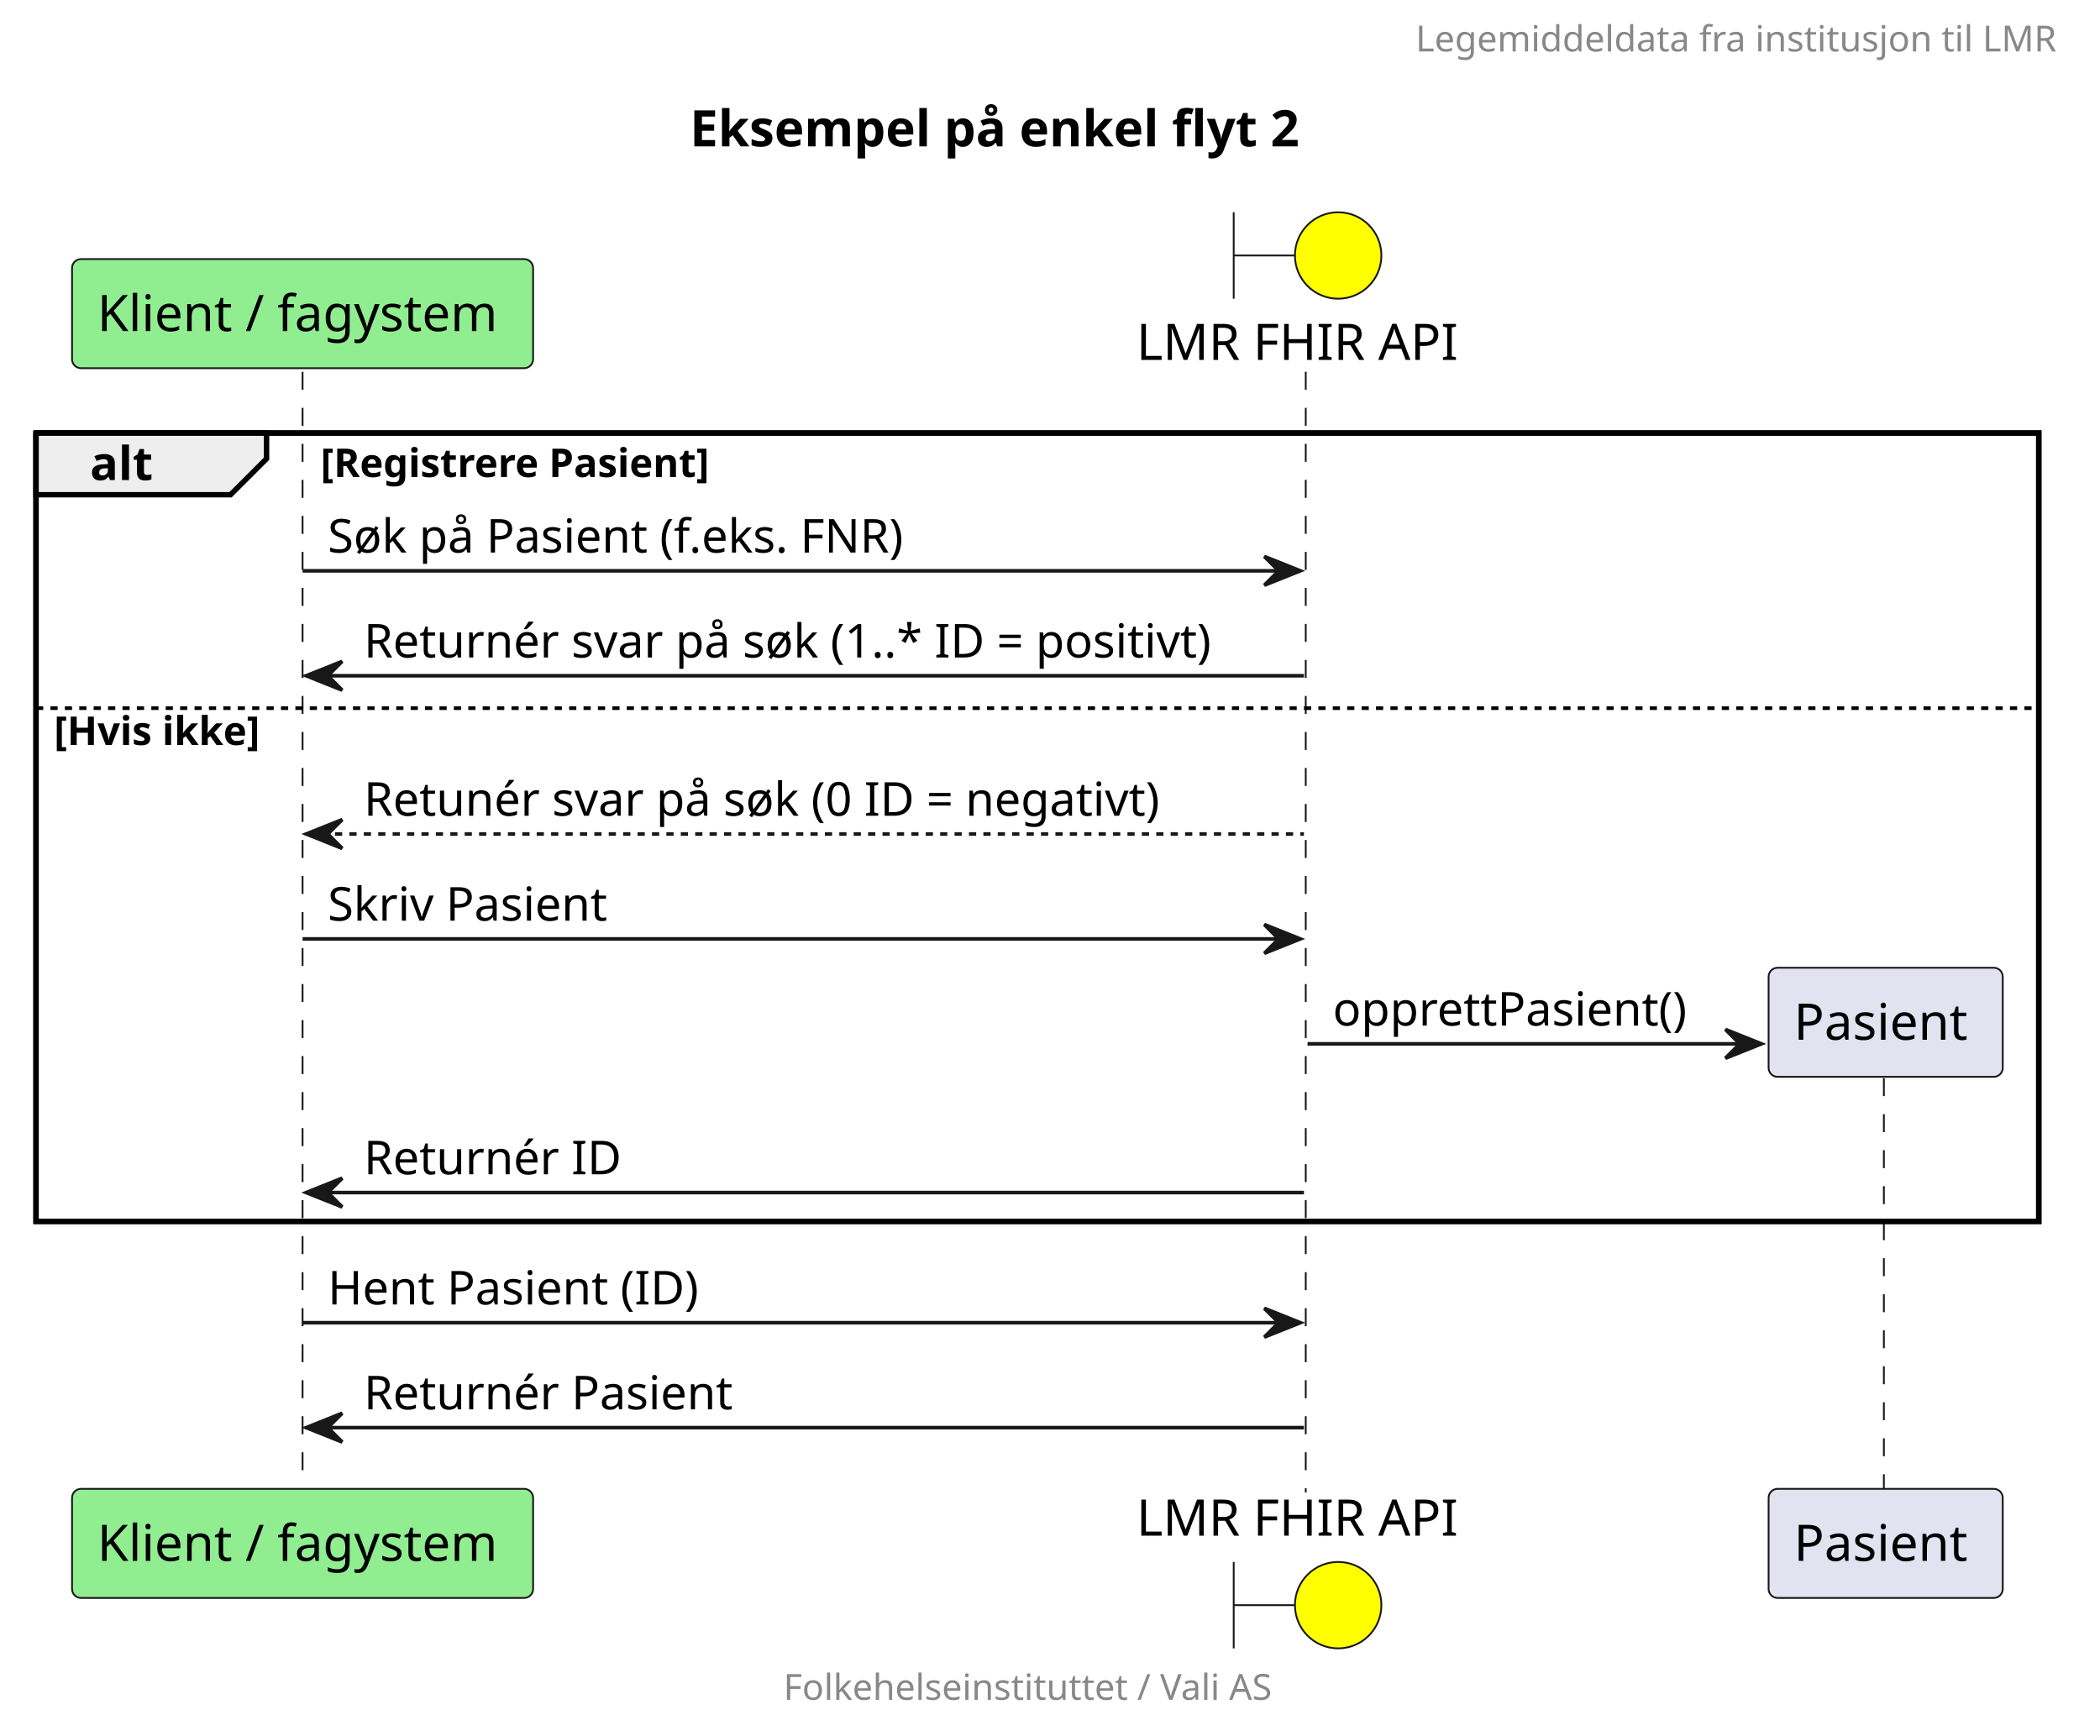
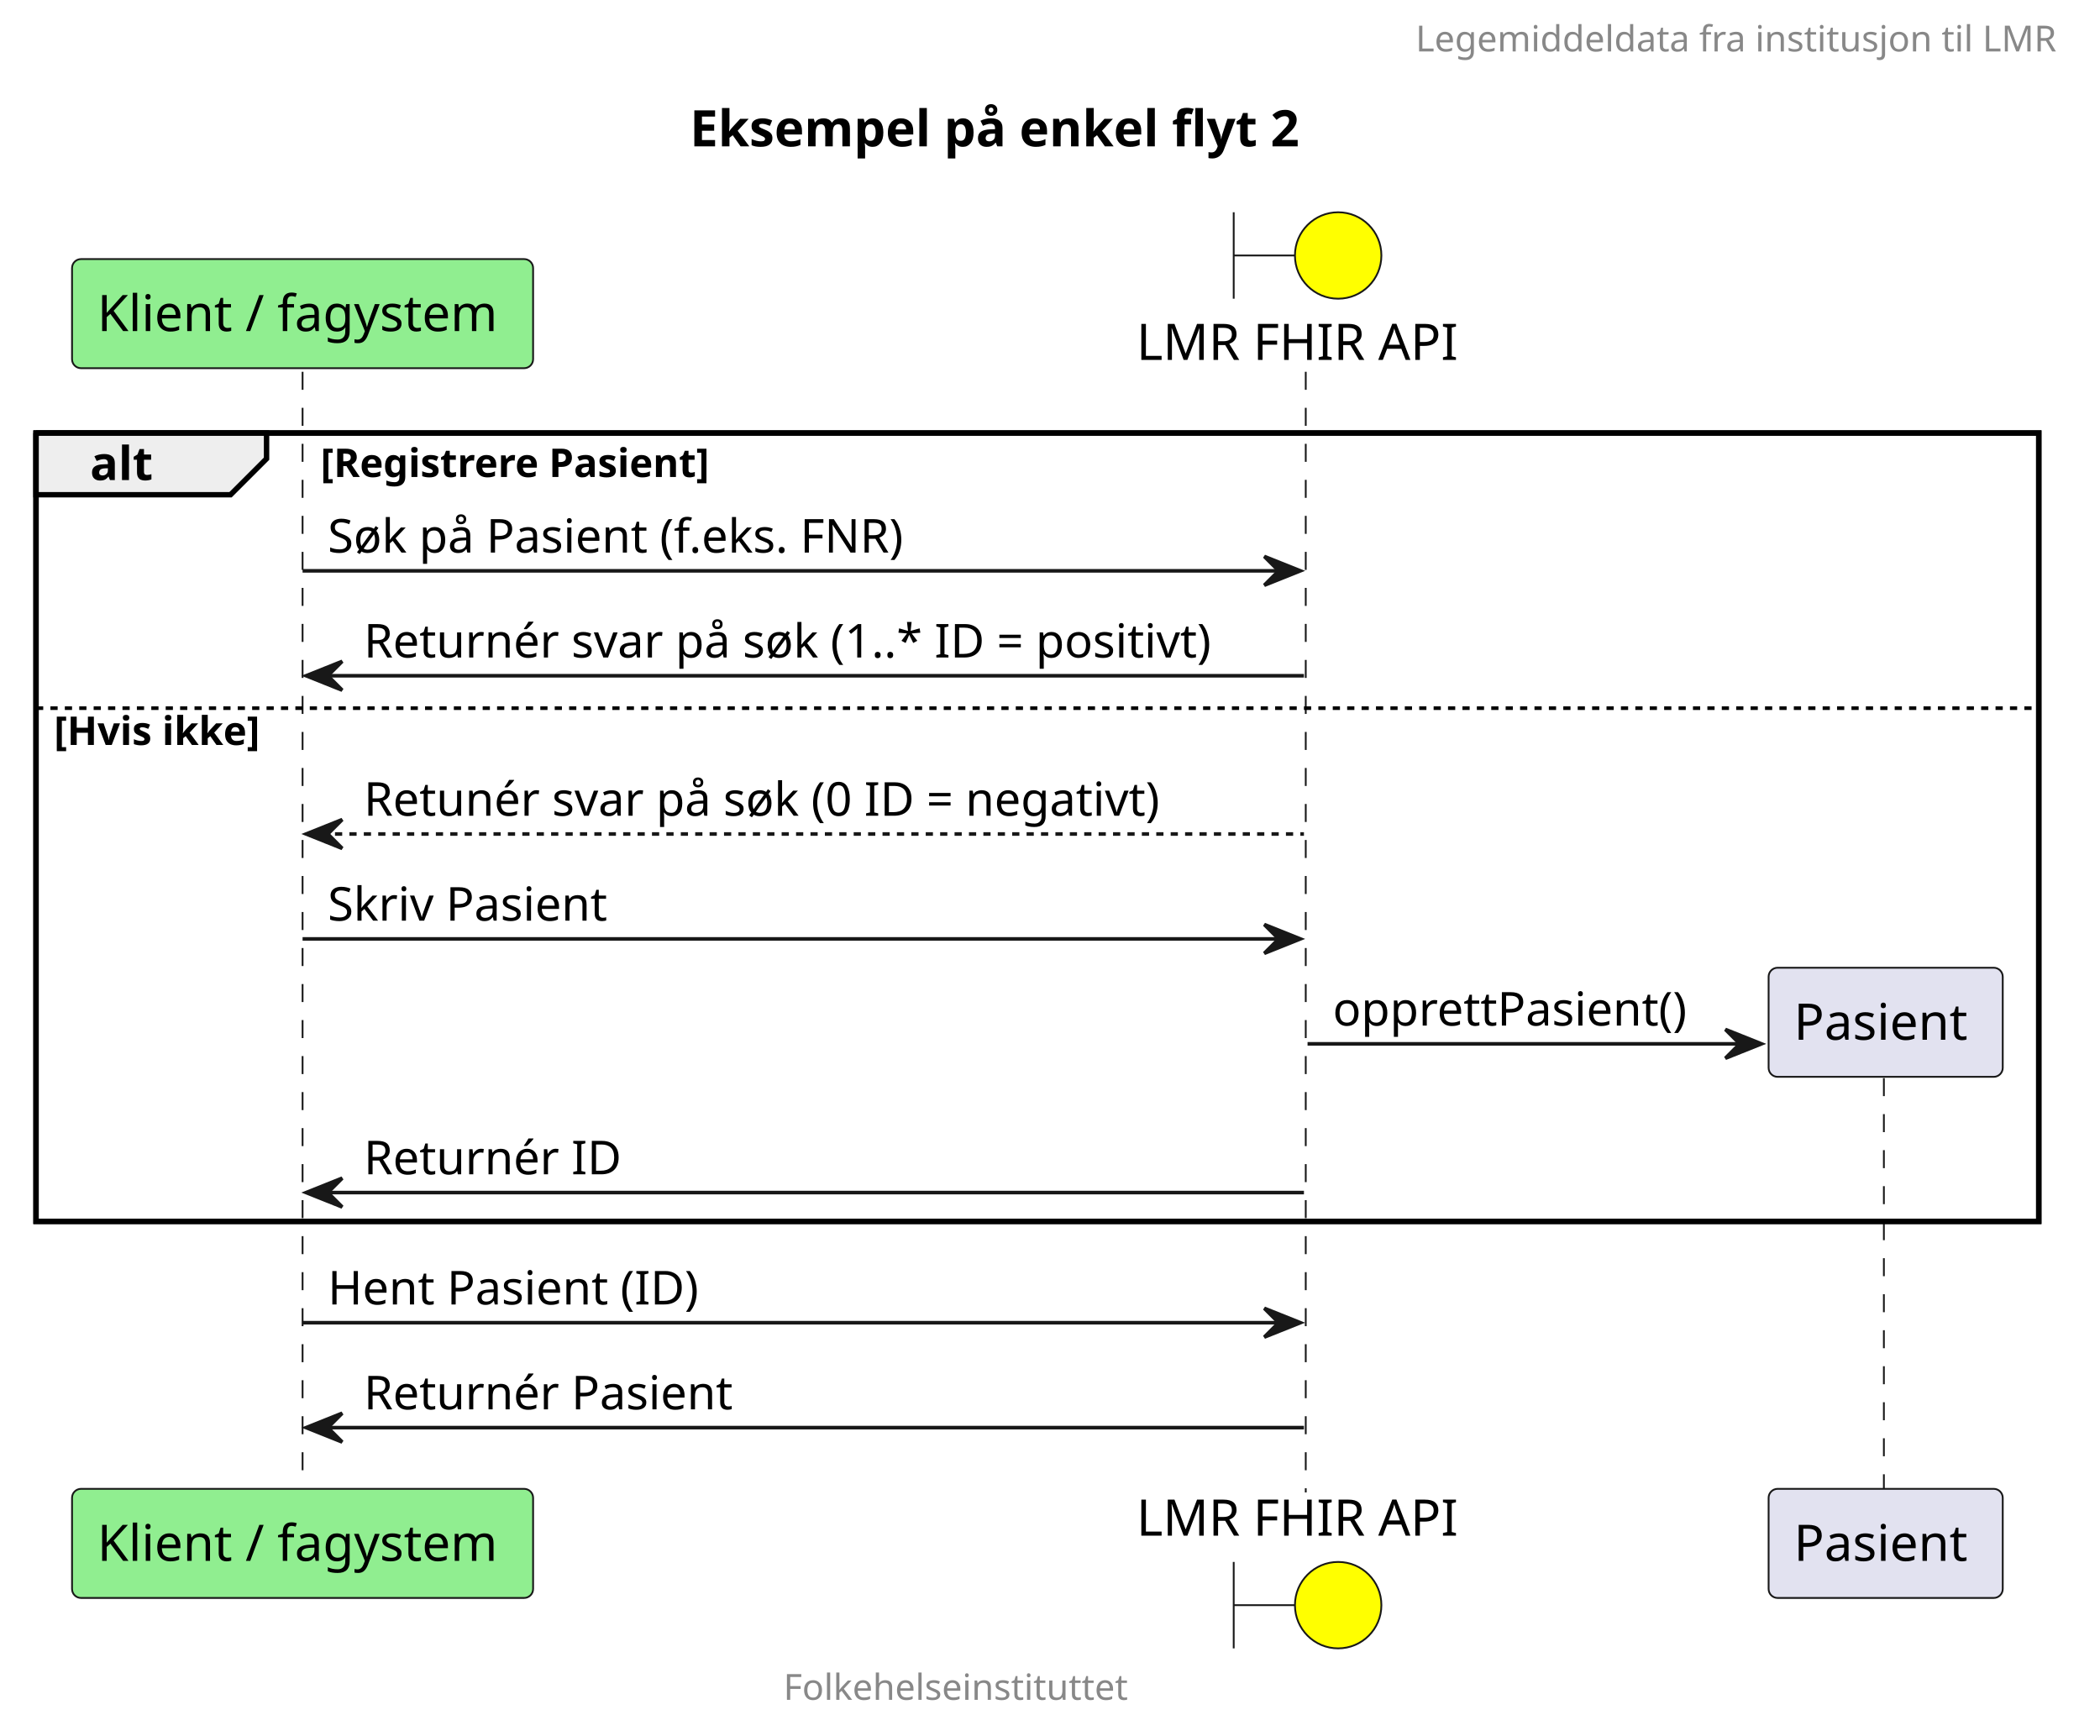
<svg xmlns="http://www.w3.org/2000/svg" contentStyleType="text/css" height="482px" preserveAspectRatio="none" style="width:583px;height:482px;background:#FFFFFF;" version="1.1" viewBox="0 0 583 482" width="583px" zoomAndPan="magnify">
  <defs />
  <g>
    <text fill="#000000" font-family="sans-serif" font-size="14" font-weight="bold" lengthAdjust="spacing" textLength="192" x="191.5" y="40.636">Eksempel på enkel flyt 2</text>
    <rect fill="none" height="218.898" style="stroke:#000000;stroke-width:1.5;" width="556" x="10" y="120.234" />
    <line style="stroke:#181818;stroke-width:0.5;stroke-dasharray:5.0,5.0;" x1="84" x2="84" y1="103.234" y2="414.398" />
    <line style="stroke:#181818;stroke-width:0.5;stroke-dasharray:5.0,5.0;" x1="362.5" x2="362.5" y1="103.234" y2="414.398" />
    <line style="stroke:#181818;stroke-width:0.5;stroke-dasharray:5.0,5.0;" x1="523" x2="523" y1="299.352" y2="414.398" />
    <rect fill="#90EE90" height="30.297" rx="2.5" ry="2.5" style="stroke:#181818;stroke-width:0.5;" width="128" x="20" y="71.938" />
    <text fill="#000000" font-family="sans-serif" font-size="14" lengthAdjust="spacing" textLength="114" x="27" y="91.933">Klient / fagystem</text>
    <rect fill="#90EE90" height="30.297" rx="2.5" ry="2.5" style="stroke:#181818;stroke-width:0.5;" width="128" x="20" y="413.398" />
    <text fill="#000000" font-family="sans-serif" font-size="14" lengthAdjust="spacing" textLength="114" x="27" y="433.394">Klient / fagystem</text>
    <text fill="#000000" font-family="sans-serif" font-size="14" lengthAdjust="spacing" textLength="89" x="315.5" y="99.933">LMR FHIR API</text>
    <path d="M342.5,58.938 L342.5,82.938 M342.5,70.938 L359.5,70.938 " fill="none" style="stroke:#181818;stroke-width:0.5;" />
    <ellipse cx="371.5" cy="70.938" fill="#FFFF00" rx="12" ry="12" style="stroke:#181818;stroke-width:0.5;" />
    <text fill="#000000" font-family="sans-serif" font-size="14" lengthAdjust="spacing" textLength="89" x="315.5" y="426.394">LMR FHIR API</text>
    <path d="M342.5,433.695 L342.5,457.695 M342.5,445.695 L359.5,445.695 " fill="none" style="stroke:#181818;stroke-width:0.5;" />
    <ellipse cx="371.5" cy="445.695" fill="#FFFF00" rx="12" ry="12" style="stroke:#181818;stroke-width:0.5;" />
    <rect fill="#E2E2F0" height="30.297" rx="2.5" ry="2.5" style="stroke:#181818;stroke-width:0.5;" width="65" x="491" y="413.398" />
    <text fill="#000000" font-family="sans-serif" font-size="14" lengthAdjust="spacing" textLength="51" x="498" y="433.394">Pasient</text>
    <path d="M10,120.234 L74,120.234 L74,127.367 L64,137.367 L10,137.367 L10,120.234 " fill="#EEEEEE" style="stroke:#000000;stroke-width:1.5;" />
    <rect fill="none" height="218.898" style="stroke:#000000;stroke-width:1.5;" width="556" x="10" y="120.234" />
    <text fill="#000000" font-family="sans-serif" font-size="13" font-weight="bold" lengthAdjust="spacing" textLength="19" x="25" y="133.301">alt</text>
    <text fill="#000000" font-family="sans-serif" font-size="11" font-weight="bold" lengthAdjust="spacing" textLength="128" x="89" y="132.445">[Registrere Pasient]</text>
    <polygon fill="#181818" points="351,154.5,361,158.5,351,162.5,355,158.5" style="stroke:#181818;stroke-width:1.0;" />
    <line style="stroke:#181818;stroke-width:1.0;" x1="84" x2="357" y1="158.5" y2="158.5" />
    <text fill="#000000" font-family="sans-serif" font-size="13" lengthAdjust="spacing" textLength="172" x="91" y="153.434">Søk på Pasient (f.eks. FNR)</text>
    <polygon fill="#181818" points="95,183.633,85,187.633,95,191.633,91,187.633" style="stroke:#181818;stroke-width:1.0;" />
    <line style="stroke:#181818;stroke-width:1.0;" x1="89" x2="362" y1="187.633" y2="187.633" />
    <text fill="#000000" font-family="sans-serif" font-size="13" lengthAdjust="spacing" textLength="255" x="101" y="182.567">Returnér svar på søk (1..*  ID = positivt)</text>
    <line style="stroke:#000000;stroke-width:1.0;stroke-dasharray:2.0,2.0;" x1="10" x2="566" y1="196.633" y2="196.633" />
    <text fill="#000000" font-family="sans-serif" font-size="11" font-weight="bold" lengthAdjust="spacing" textLength="67" x="15" y="206.843">[Hvis ikke]</text>
    <polygon fill="#181818" points="95,227.57,85,231.57,95,235.57,91,231.57" style="stroke:#181818;stroke-width:1.0;" />
    <line style="stroke:#181818;stroke-width:1.0;stroke-dasharray:2.0,2.0;" x1="89" x2="362" y1="231.57" y2="231.57" />
    <text fill="#000000" font-family="sans-serif" font-size="13" lengthAdjust="spacing" textLength="237" x="101" y="226.504">Retunér svar på søk (0 ID = negativt)</text>
    <polygon fill="#181818" points="351,256.703,361,260.703,351,264.703,355,260.703" style="stroke:#181818;stroke-width:1.0;" />
    <line style="stroke:#181818;stroke-width:1.0;" x1="84" x2="357" y1="260.703" y2="260.703" />
    <text fill="#000000" font-family="sans-serif" font-size="13" lengthAdjust="spacing" textLength="82" x="91" y="255.637">Skriv Pasient</text>
    <polygon fill="#181818" points="479,285.836,489,289.836,479,293.836,483,289.836" style="stroke:#181818;stroke-width:1.0;" />
    <line style="stroke:#181818;stroke-width:1.0;" x1="363" x2="485" y1="289.836" y2="289.836" />
    <text fill="#000000" font-family="sans-serif" font-size="13" lengthAdjust="spacing" textLength="104" x="370" y="284.77">opprettPasient()</text>
    <rect fill="#E2E2F0" height="30.297" rx="2.5" ry="2.5" style="stroke:#181818;stroke-width:0.5;" width="65" x="491" y="268.703" />
    <text fill="#000000" font-family="sans-serif" font-size="14" lengthAdjust="spacing" textLength="51" x="498" y="288.698">Pasient</text>
    <polygon fill="#181818" points="95,327.133,85,331.133,95,335.133,91,331.133" style="stroke:#181818;stroke-width:1.0;" />
    <line style="stroke:#181818;stroke-width:1.0;" x1="89" x2="362" y1="331.133" y2="331.133" />
    <text fill="#000000" font-family="sans-serif" font-size="13" lengthAdjust="spacing" textLength="72" x="101" y="326.067">Returnér ID</text>
    <polygon fill="#181818" points="351,363.266,361,367.266,351,371.266,355,367.266" style="stroke:#181818;stroke-width:1.0;" />
    <line style="stroke:#181818;stroke-width:1.0;" x1="84" x2="357" y1="367.266" y2="367.266" />
    <text fill="#000000" font-family="sans-serif" font-size="13" lengthAdjust="spacing" textLength="109" x="91" y="362.2">Hent Pasient (ID)</text>
    <polygon fill="#181818" points="95,392.398,85,396.398,95,400.398,91,396.398" style="stroke:#181818;stroke-width:1.0;" />
    <line style="stroke:#181818;stroke-width:1.0;" x1="89" x2="362" y1="396.398" y2="396.398" />
    <text fill="#000000" font-family="sans-serif" font-size="13" lengthAdjust="spacing" textLength="106" x="101" y="391.332">Returnér Pasient</text>
    <text fill="#888888" font-family="sans-serif" font-size="10" lengthAdjust="spacing" textLength="182" x="393" y="14.282">Legemiddeldata fra institusjon til LMR</text>
-     <text fill="#888888" font-family="sans-serif" font-size="10" lengthAdjust="spacing" textLength="140" x="217.5" y="471.978">Folkehelseinstituttet / Vali AS</text>
+     <text fill="#888888" font-family="sans-serif" font-size="10" lengthAdjust="spacing" textLength="140" x="217.5" y="471.978">Folkehelseinstituttet</text>
  </g>
</svg>
